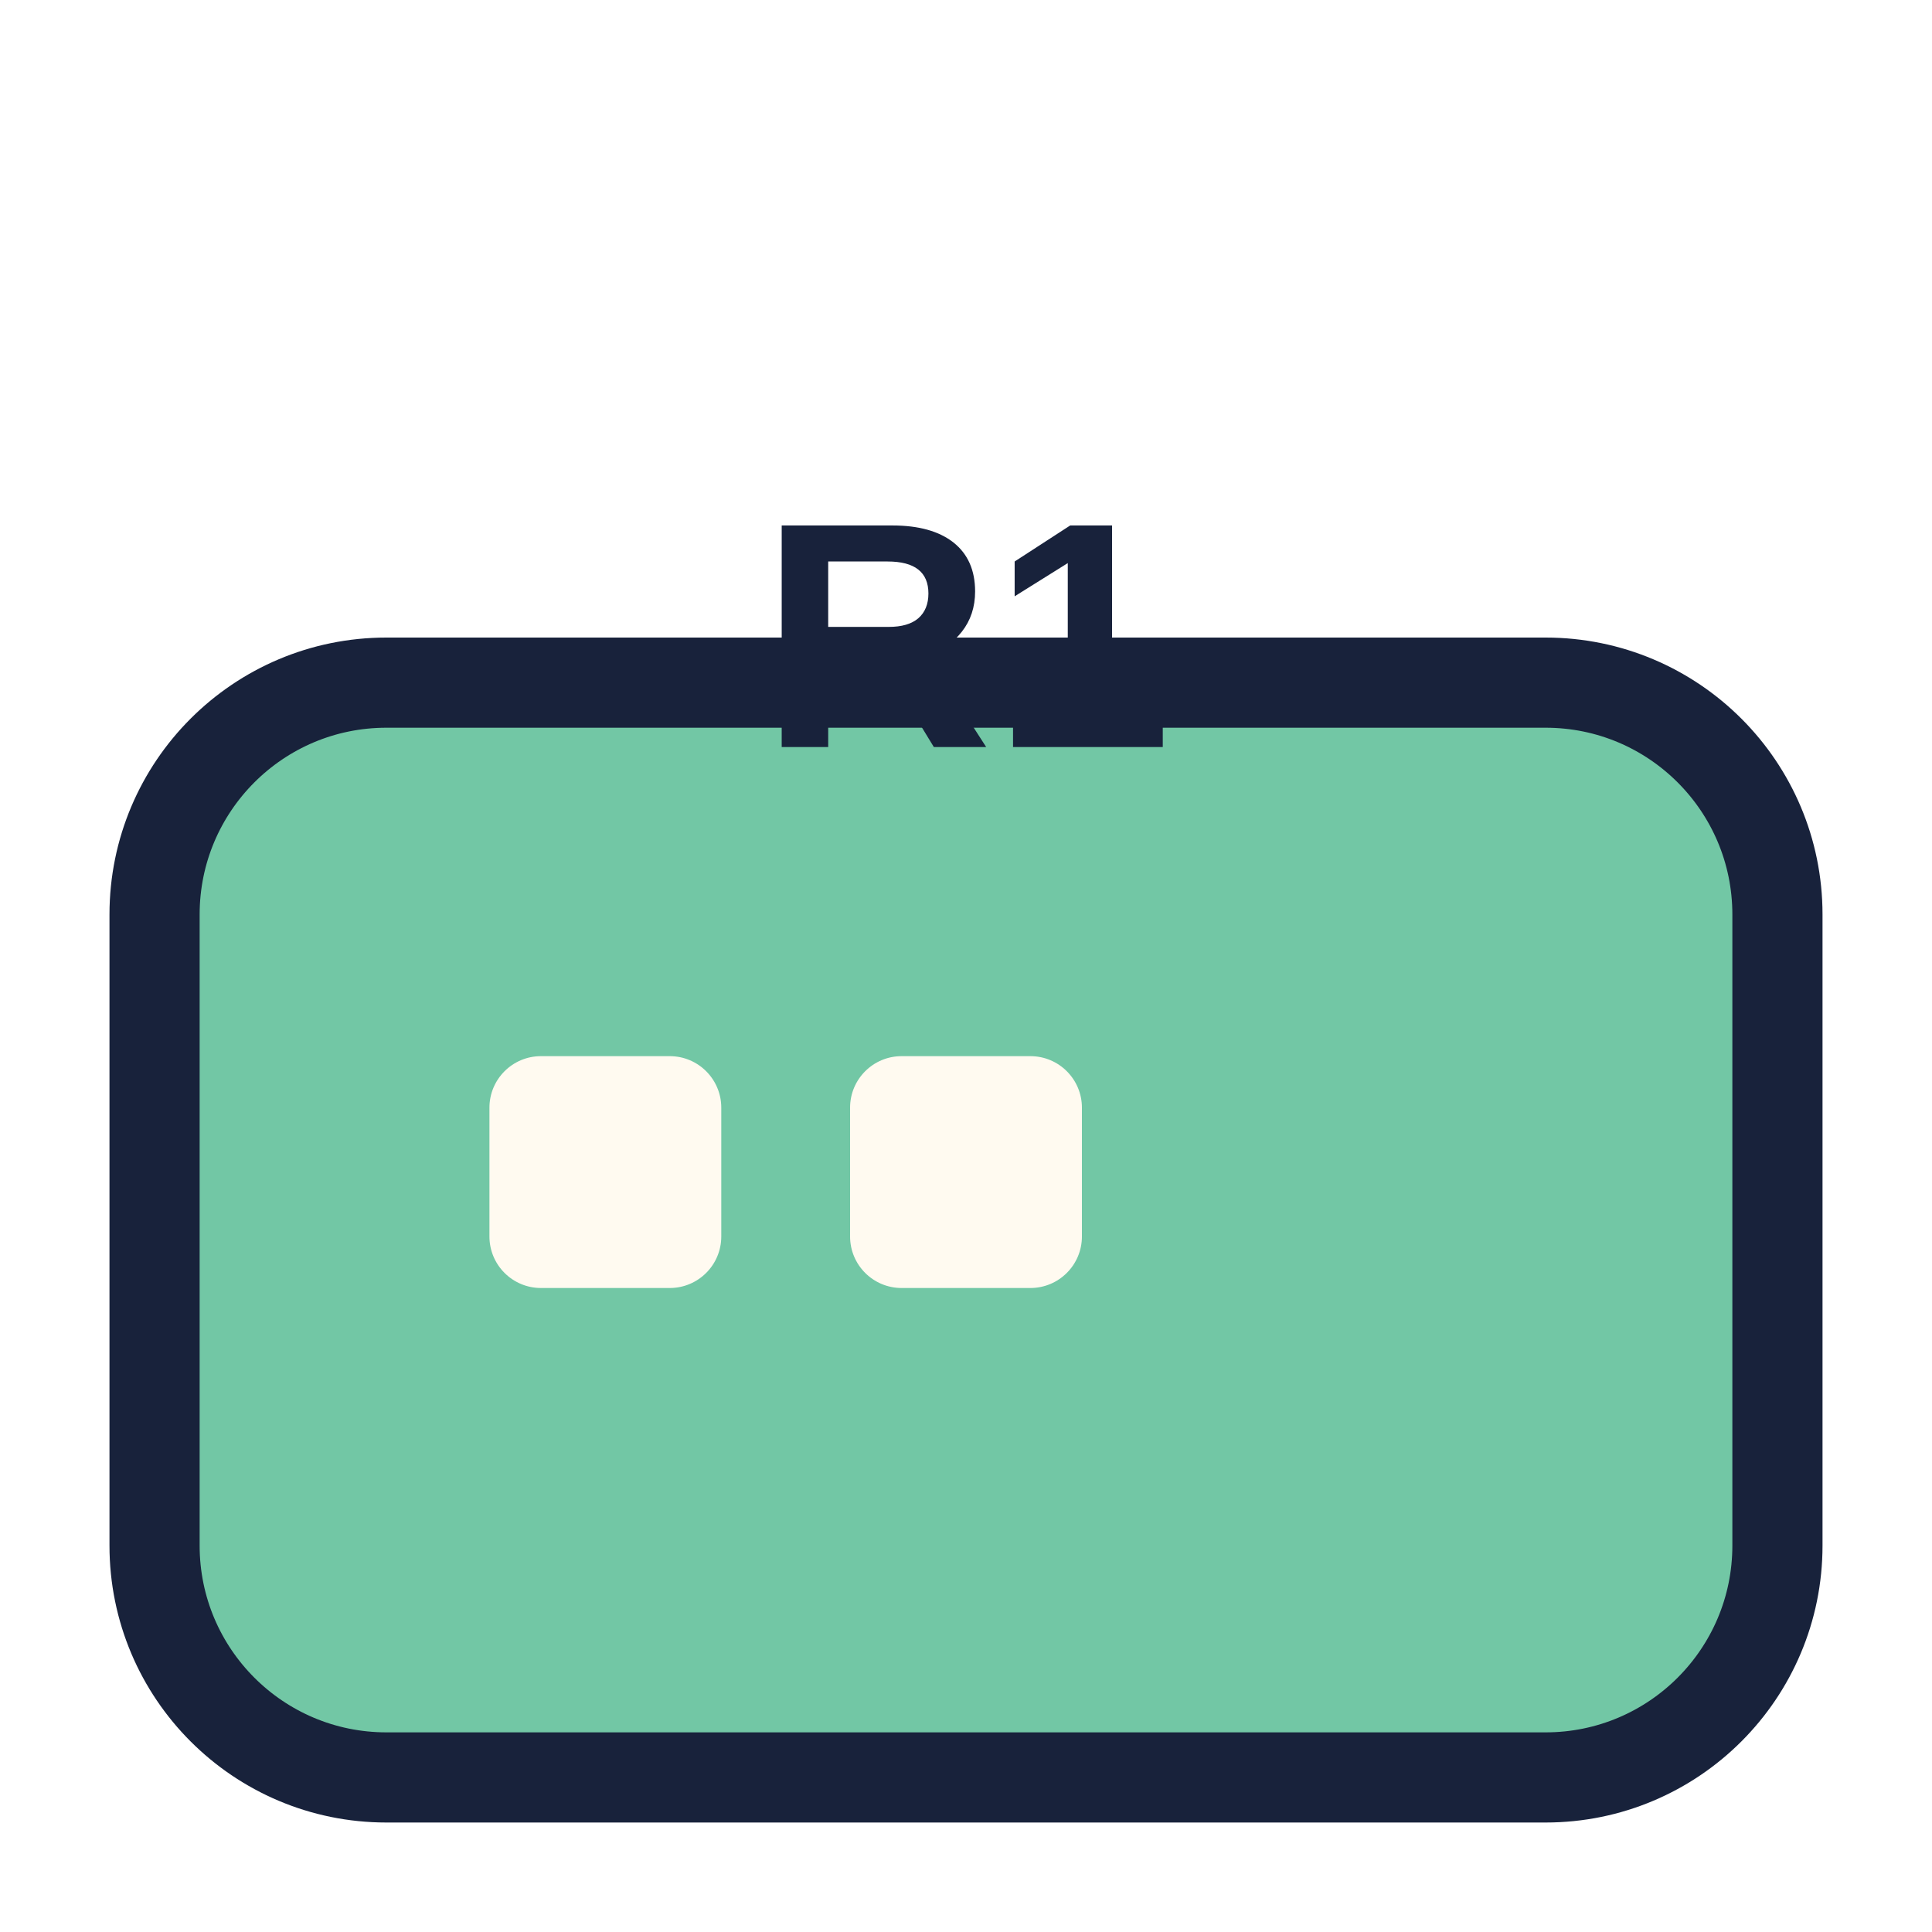
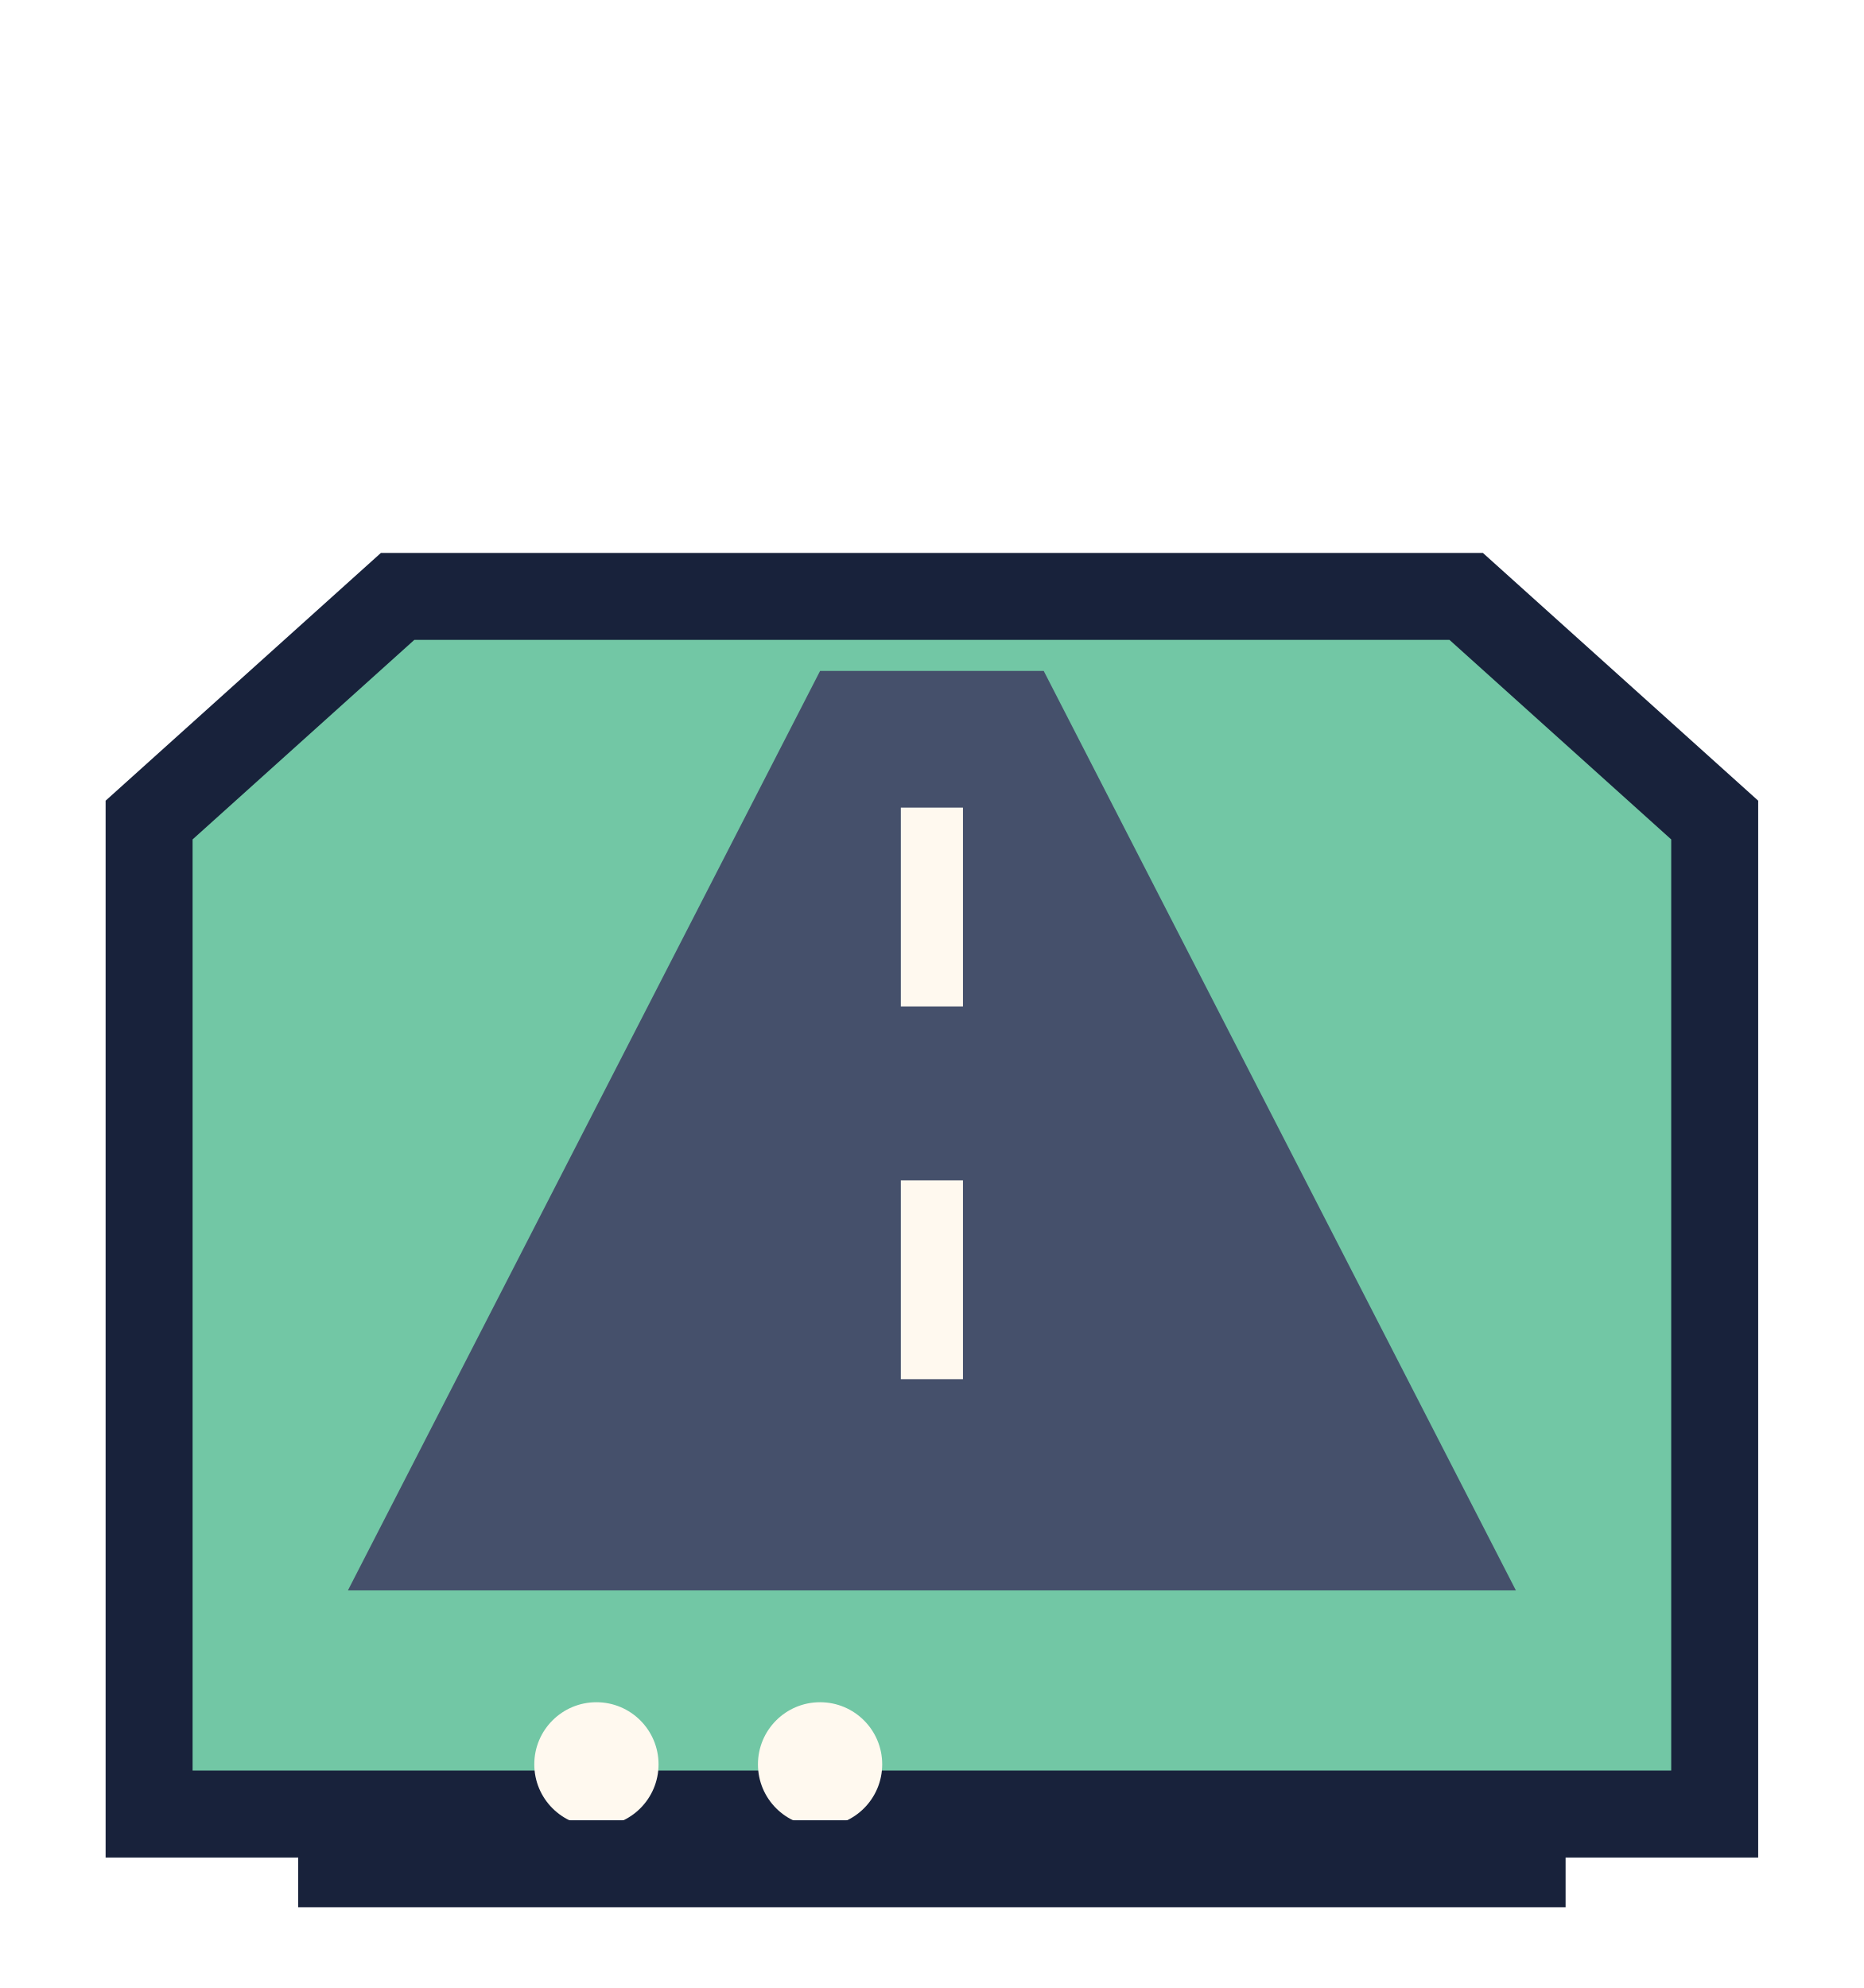
- <svg xmlns="http://www.w3.org/2000/svg" width="150" height="150">
-   <rect x="12" y="53" width="126" height="85" rx="18" fill="#72c7a5" stroke="#18223b" stroke-width="7" />
-   <rect x="38" y="82" width="18" height="18" rx="4" fill="#fffaf0" />
-   <rect x="66" y="82" width="18" height="18" rx="4" fill="#fffaf0" />
-   <text x="75" y="58" text-anchor="middle" font-family="Arial" font-weight="700" font-size="25" fill="#18223b">R1</text>
+ <svg xmlns="http://www.w3.org/2000/svg" width="150" height="160">
+   <path d="M12 146V66l20-18h86l20 18v80z" fill="#72c7a5" stroke="#18223b" stroke-width="7" />
+   <path d="M28 128l38-74h18l38 74z" fill="#45506b" />
+   <path d="M75 65v16m0 14v16" stroke="#fff9ef" stroke-width="5" />
+   <circle cx="48" cy="142" r="5" fill="#fff9ef" />
+   <circle cx="66" cy="142" r="5" fill="#fff9ef" />
+   <path d="M24 150h102" stroke="#18223b" stroke-width="7" />
</svg>
